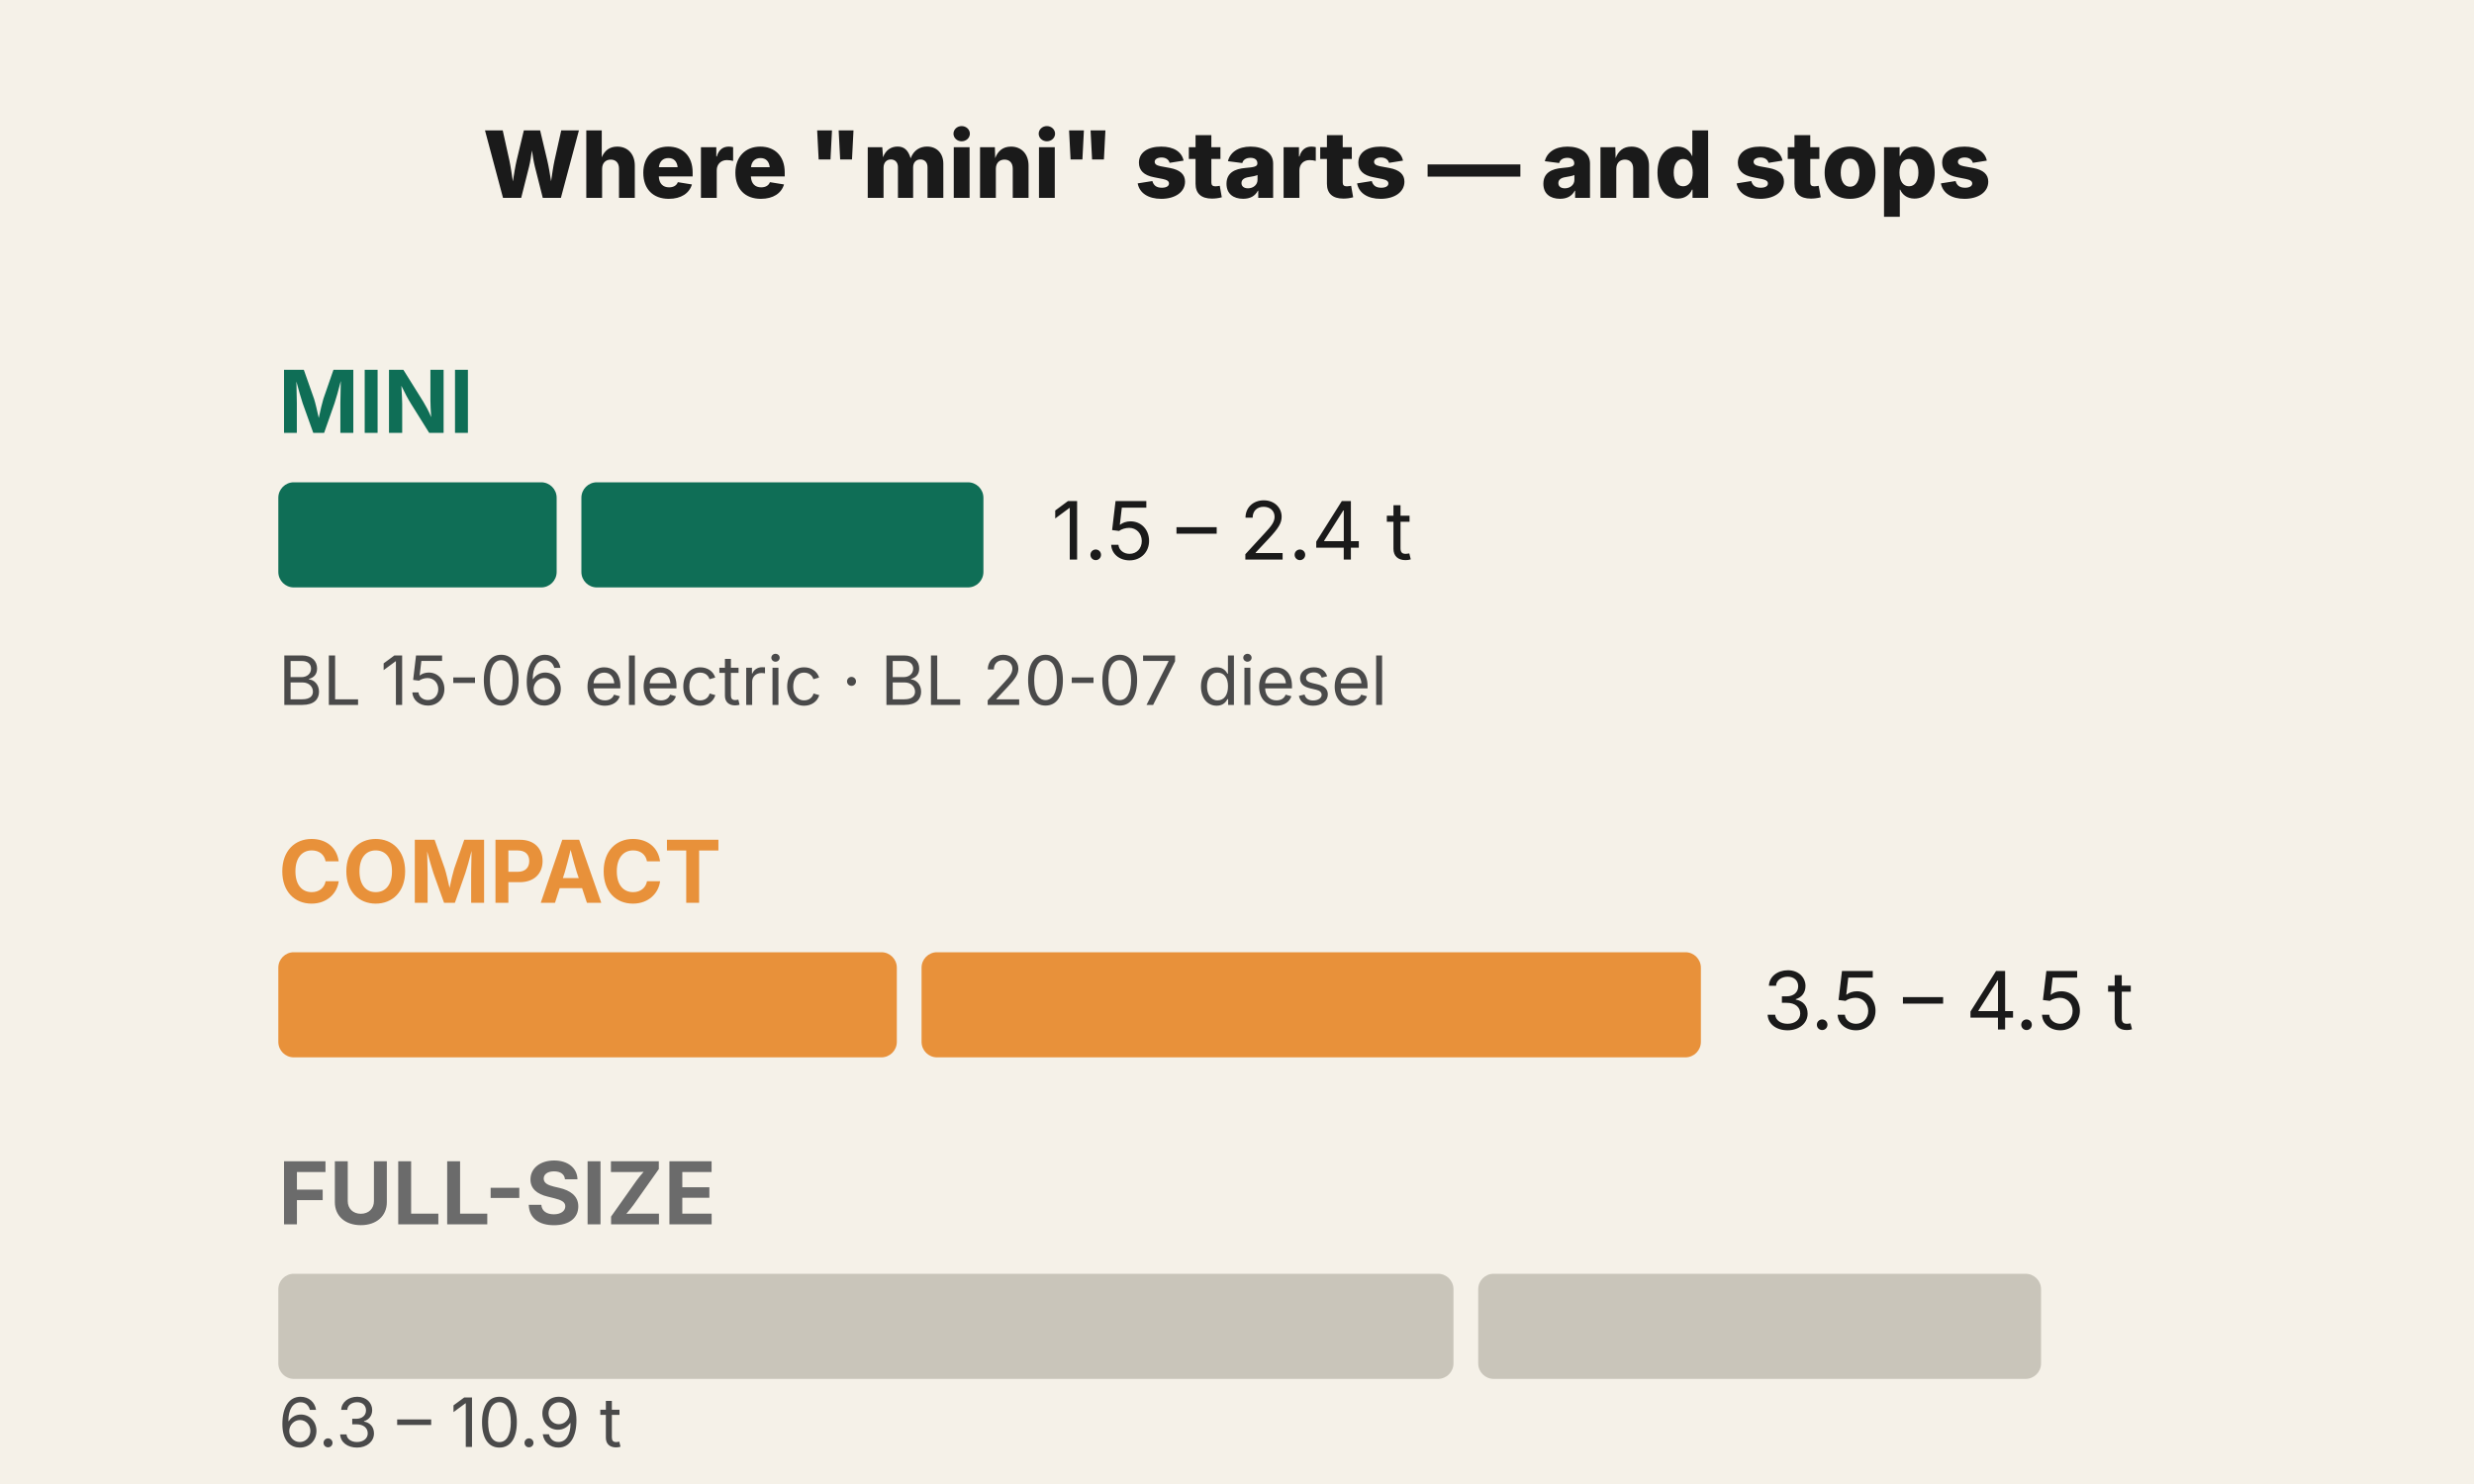
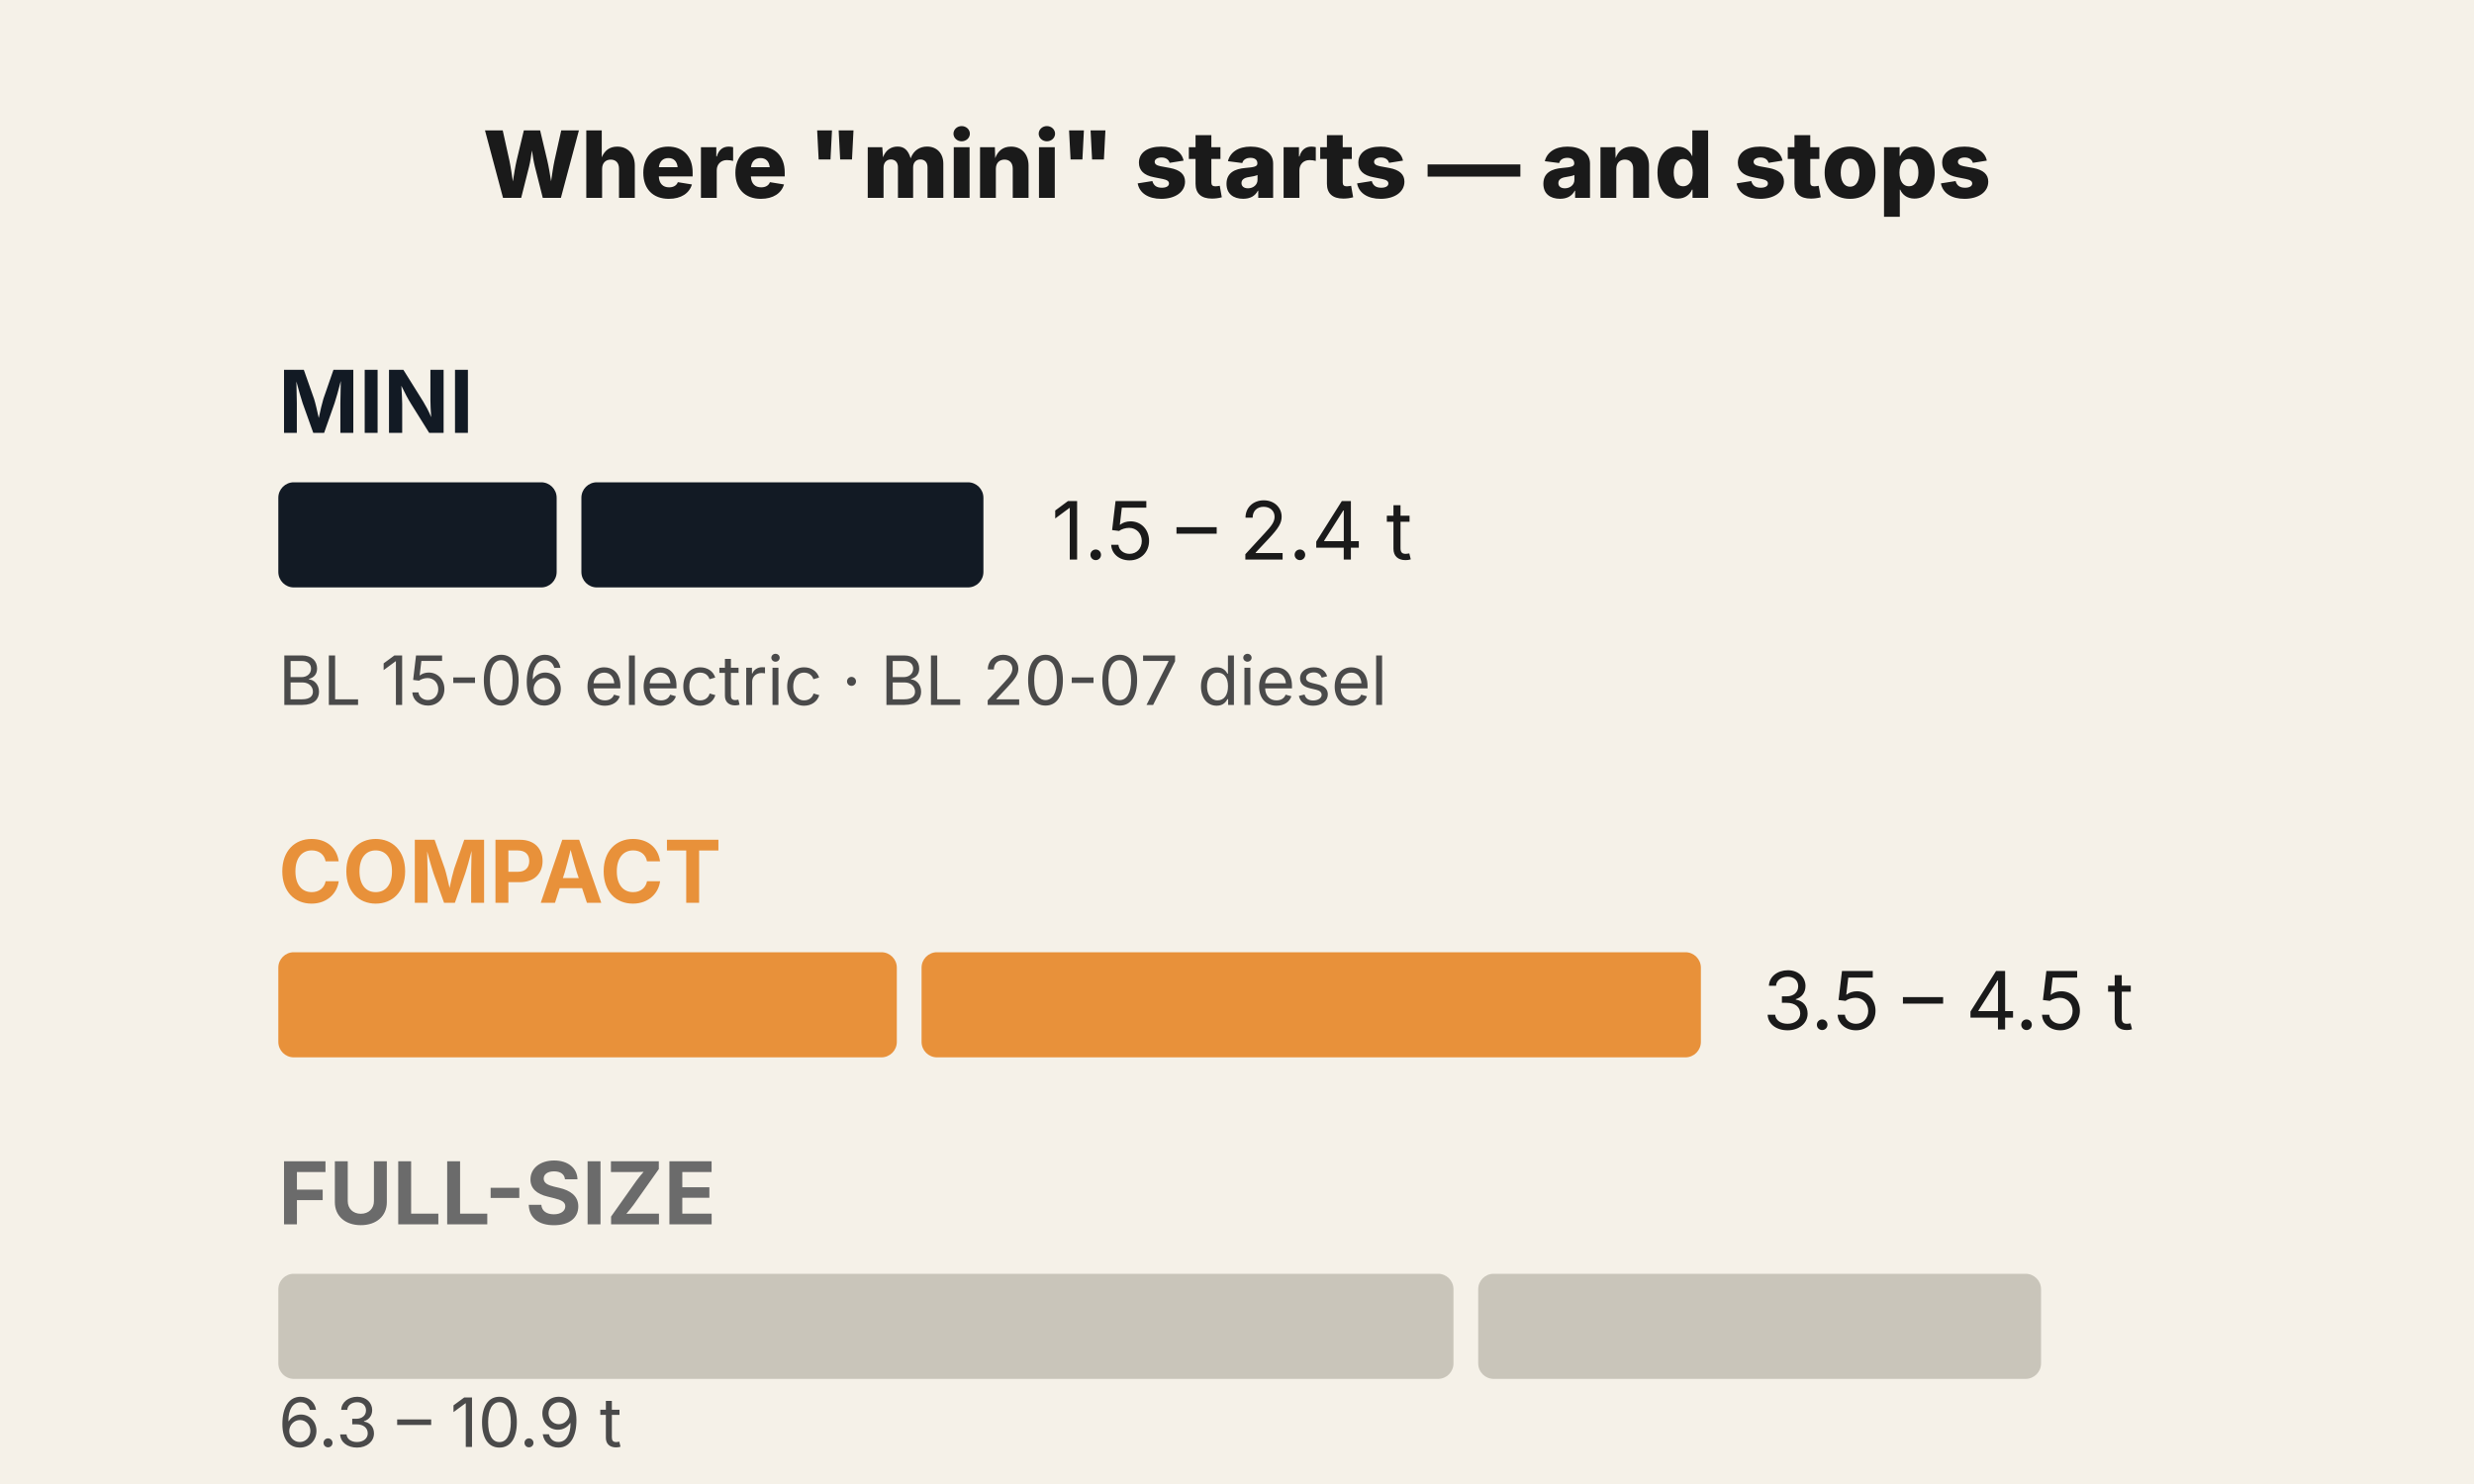
<svg xmlns="http://www.w3.org/2000/svg" viewBox="0 0 800 480" role="img" aria-label="Simplified bar chart: on the AOLITE line, mini means 1.5 to 2.4 tonnes, compact 3.5 to 4.5 tonnes, full-size 6.3 to 10.9 tonnes">
  <rect width="800" height="480" fill="#F5F1E8" />
  <text x="400" y="64" text-anchor="middle" font-family="Inter,Arial,sans-serif" font-size="30" font-weight="800" fill="#1A1A1A">Where "mini" starts — and stops</text>
-   <text x="90" y="140" font-family="Inter,Arial,sans-serif" font-size="28" font-weight="700" fill="#0F6E56">MINI</text>
-   <rect x="90" y="156" width="90" height="34" rx="5" fill="#0F6E56" />
-   <rect x="188" y="156" width="130" height="34" rx="5" fill="#0F6E56" />
+   <text x="90" y="140" font-family="Inter,Arial,sans-serif" font-size="28" font-weight="700" fill="#121A24">MINI</text>
+   <rect x="90" y="156" width="90" height="34" rx="5" fill="#121A24" />
+   <rect x="188" y="156" width="130" height="34" rx="5" fill="#121A24" />
  <text x="340" y="181" font-family="Inter,Arial,sans-serif" font-size="26" fill="#1A1A1A">1.5 – 2.4 t</text>
  <text x="90" y="228" font-family="Inter,Arial,sans-serif" font-size="22" fill="#4A4A4A">BL 15-06 electric · BL 20-07 diesel</text>
  <text x="90" y="292" font-family="Inter,Arial,sans-serif" font-size="28" font-weight="700" fill="#E8913A">COMPACT</text>
  <rect x="90" y="308" width="200" height="34" rx="5" fill="#E8913A" />
  <rect x="298" y="308" width="252" height="34" rx="5" fill="#E8913A" />
  <text x="570" y="333" font-family="Inter,Arial,sans-serif" font-size="26" fill="#1A1A1A">3.5 – 4.5 t</text>
  <text x="90" y="396" font-family="Inter,Arial,sans-serif" font-size="28" font-weight="700" fill="#6B6B6B">FULL-SIZE</text>
  <rect x="90" y="412" width="380" height="34" rx="5" fill="#C9C5BA" />
  <rect x="478" y="412" width="182" height="34" rx="5" fill="#C9C5BA" />
  <text x="90" y="468" font-family="Inter,Arial,sans-serif" font-size="22" fill="#4A4A4A">6.3 – 10.9 t</text>
</svg>
